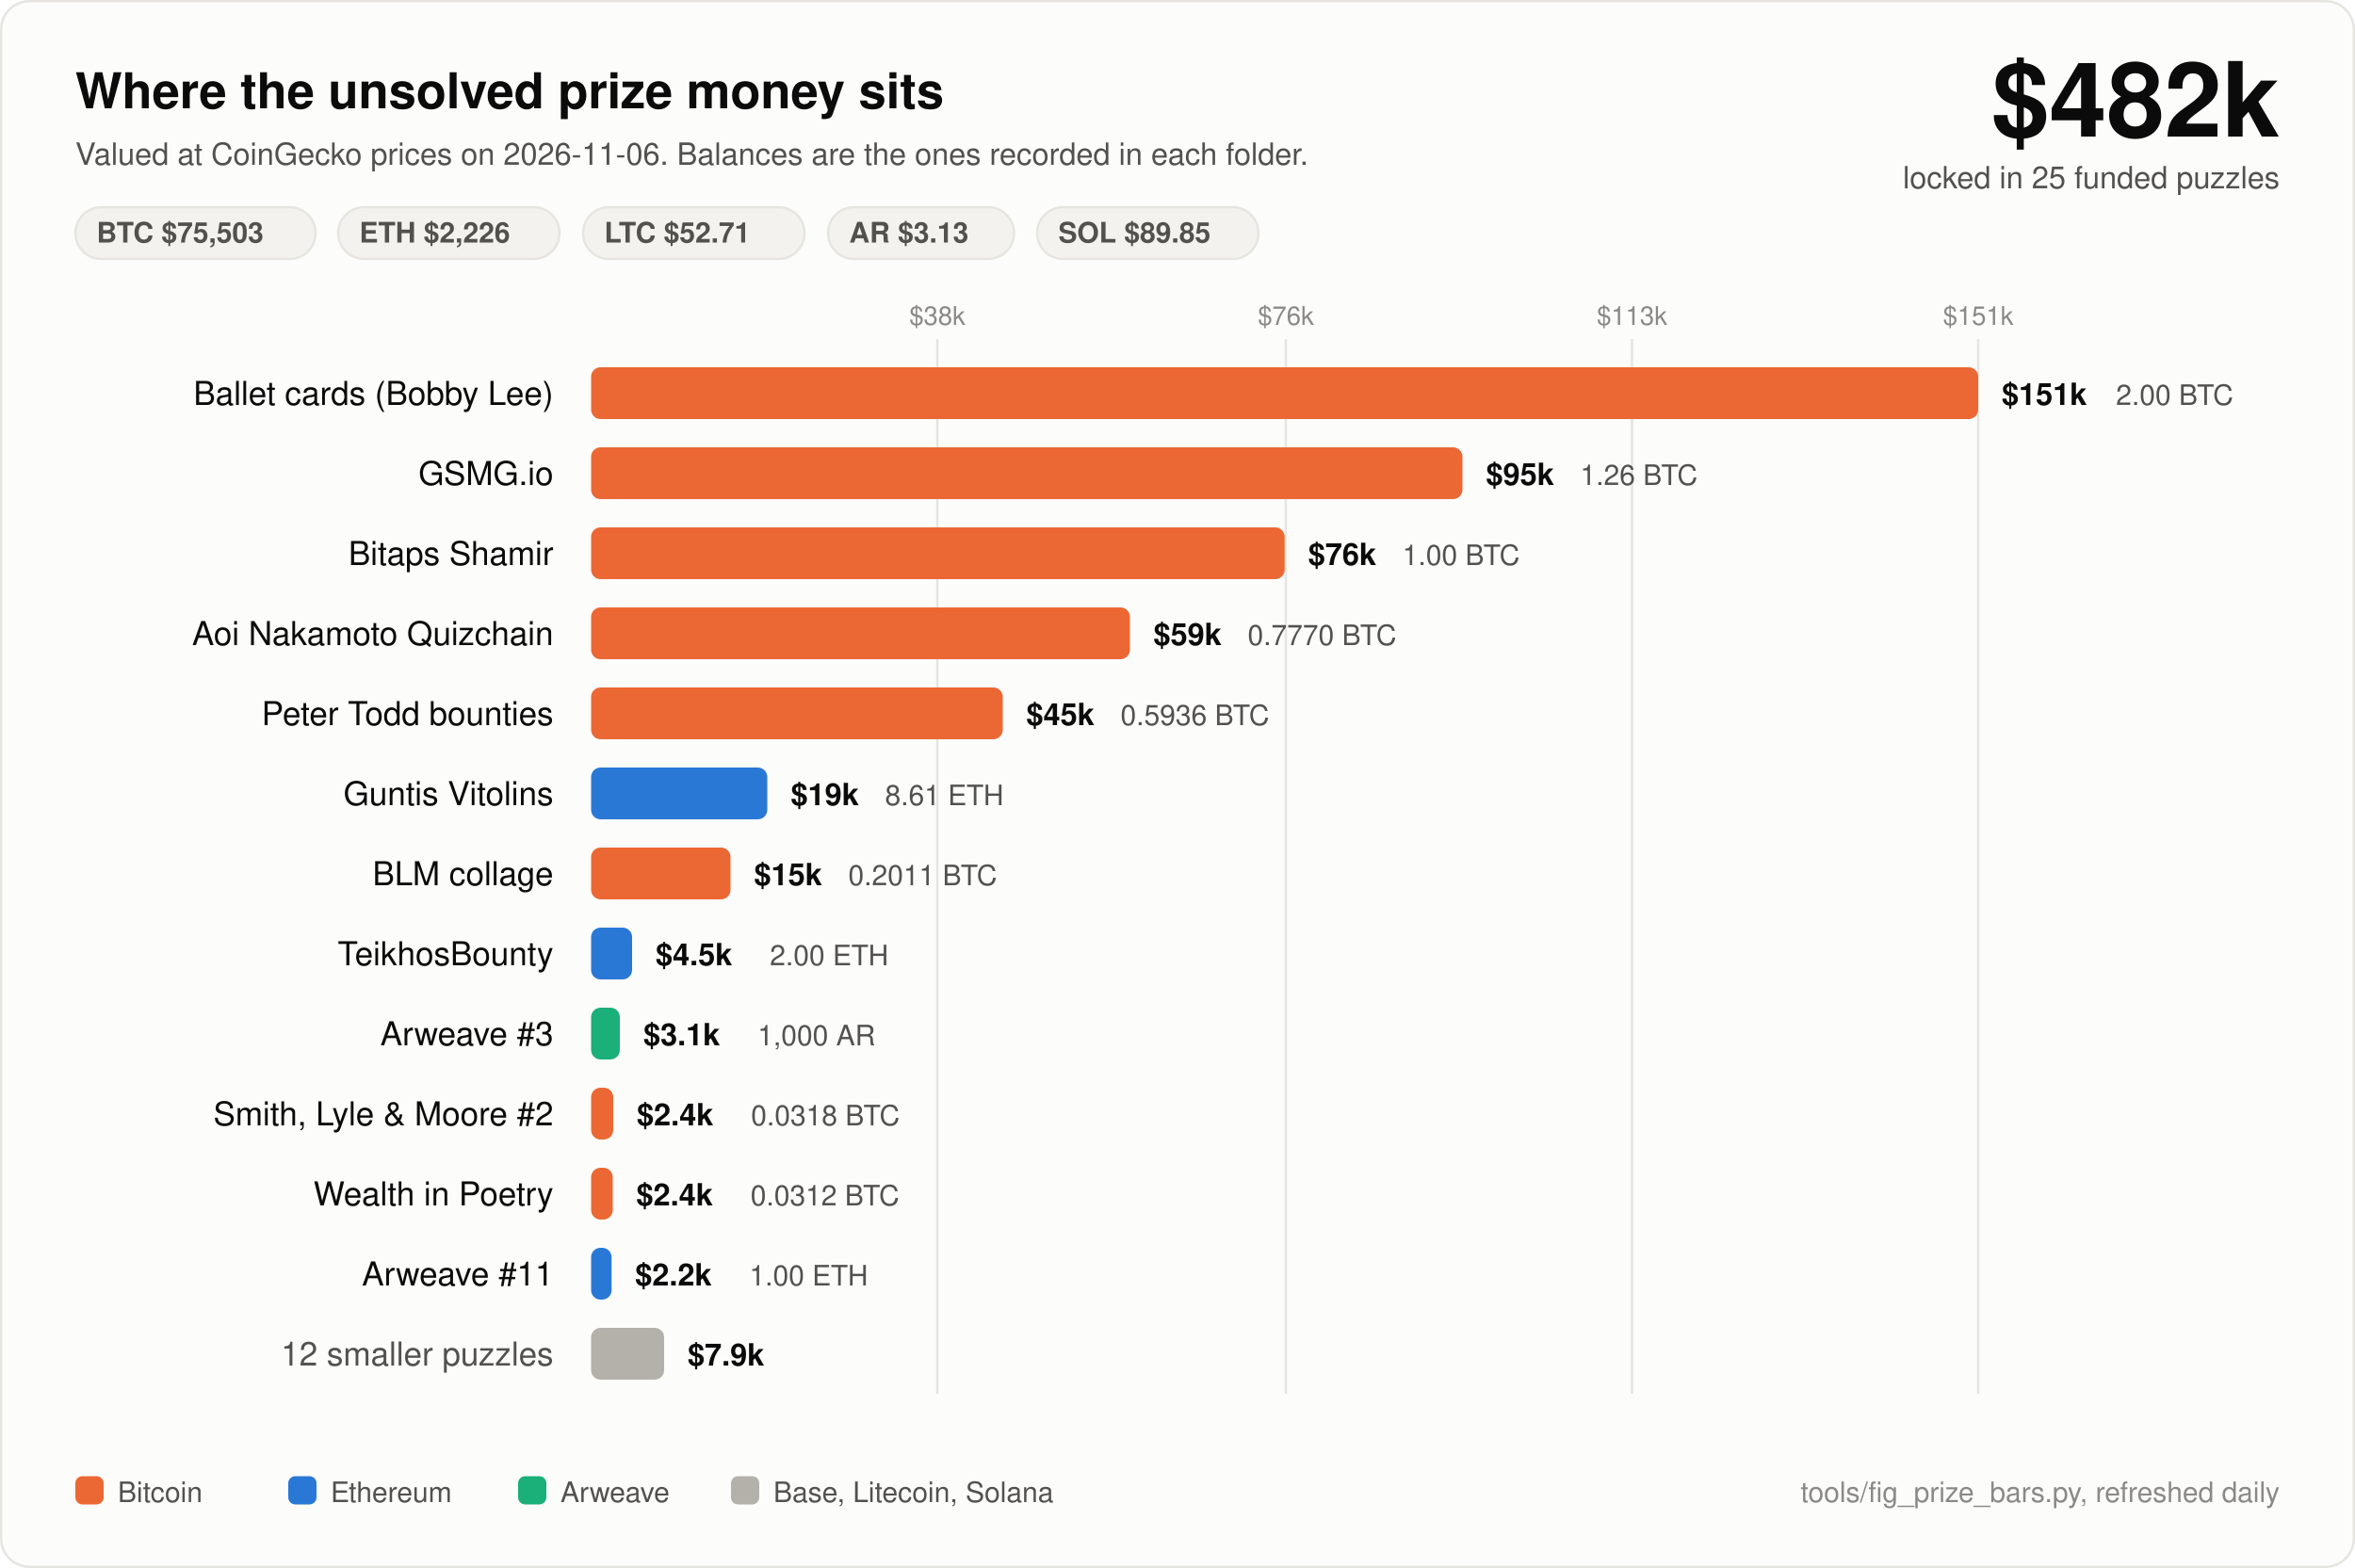
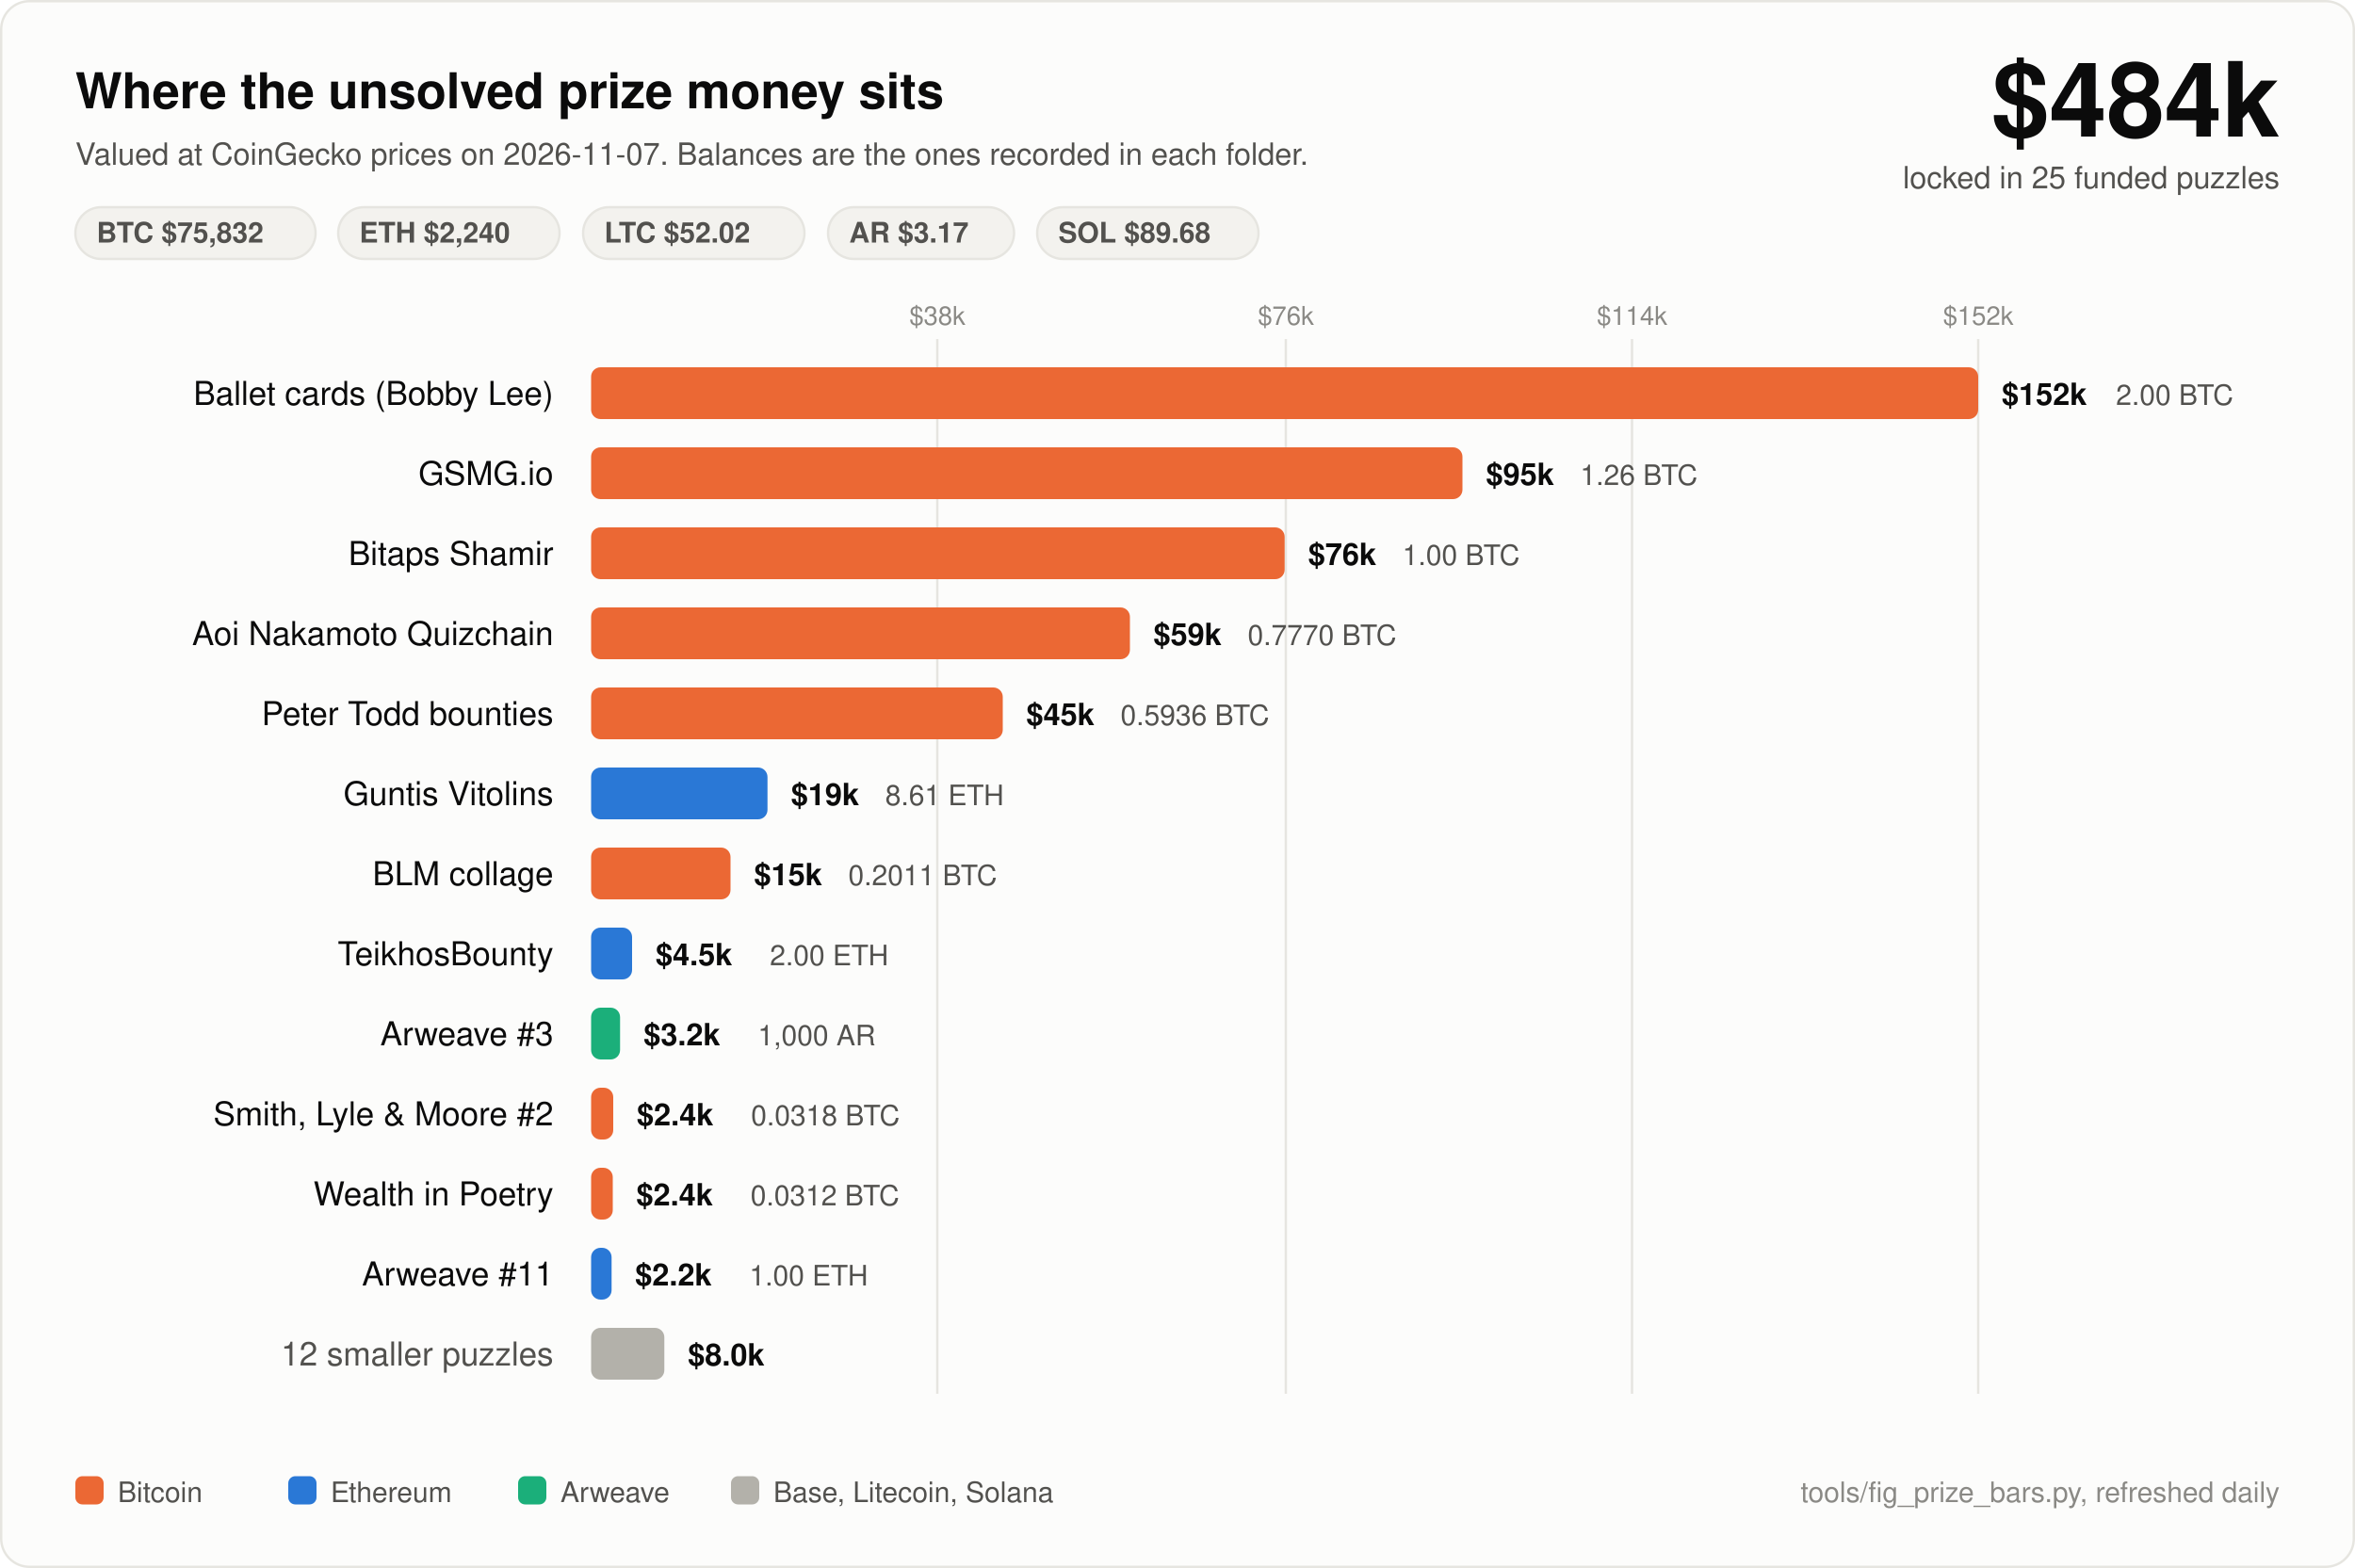
<svg xmlns="http://www.w3.org/2000/svg" width="1000" height="666" viewBox="0 0 1000 666" font-family="ui-sans-serif, -apple-system, Segoe UI, Helvetica, Arial, sans-serif">
  <rect x="0.5" y="0.5" width="999" height="665" rx="12" fill="#fcfcfb" stroke="#e6e5e0" />
  <text x="32" y="46" fill="#0b0b0b" font-size="21" font-weight="700">Where the unsolved prize money sits</text>
-   <text x="32" y="70" fill="#52514e" font-size="13">Valued at CoinGecko prices on 2026-11-06. Balances are the ones recorded in each folder.</text>
-   <text x="968" y="58" fill="#0b0b0b" font-size="44" font-weight="700" text-anchor="end">$482k</text>
+   <text x="32" y="70" fill="#52514e" font-size="13">Valued at CoinGecko prices on 2026-11-07. Balances are the ones recorded in each folder.</text>
+   <text x="968" y="58" fill="#0b0b0b" font-size="44" font-weight="700" text-anchor="end">$484k</text>
  <text x="968" y="80" fill="#52514e" font-size="13" text-anchor="end">locked in 25 funded puzzles</text>
  <rect x="32" y="88" width="102" height="22" rx="11" fill="#f3f2ee" stroke="#e6e5e0" />
-   <text x="41" y="103" fill="#52514e" font-size="12" font-weight="600">BTC $75,503</text>
+   <text x="41" y="103" fill="#52514e" font-size="12" font-weight="600">BTC $75,832</text>
  <rect x="143.6" y="88" width="94" height="22" rx="11" fill="#f3f2ee" stroke="#e6e5e0" />
-   <text x="152.6" y="103" fill="#52514e" font-size="12" font-weight="600">ETH $2,226</text>
+   <text x="152.6" y="103" fill="#52514e" font-size="12" font-weight="600">ETH $2,240</text>
  <rect x="247.6" y="88" width="94" height="22" rx="11" fill="#f3f2ee" stroke="#e6e5e0" />
-   <text x="256.6" y="103" fill="#52514e" font-size="12" font-weight="600">LTC $52.71</text>
+   <text x="256.6" y="103" fill="#52514e" font-size="12" font-weight="600">LTC $52.02</text>
  <rect x="351.6" y="88" width="79" height="22" rx="11" fill="#f3f2ee" stroke="#e6e5e0" />
-   <text x="360.6" y="103" fill="#52514e" font-size="12" font-weight="600">AR $3.13</text>
+   <text x="360.6" y="103" fill="#52514e" font-size="12" font-weight="600">AR $3.17</text>
  <rect x="440.4" y="88" width="94" height="22" rx="11" fill="#f3f2ee" stroke="#e6e5e0" />
-   <text x="449.4" y="103" fill="#52514e" font-size="12" font-weight="600">SOL $89.85</text>
+   <text x="449.4" y="103" fill="#52514e" font-size="12" font-weight="600">SOL $89.68</text>
  <line x1="398" y1="144" x2="398" y2="592" stroke="#e6e5e0" stroke-width="1" />
  <text x="398" y="138" fill="#8a8985" font-size="11" text-anchor="middle">$38k</text>
  <line x1="546" y1="144" x2="546" y2="592" stroke="#e6e5e0" stroke-width="1" />
  <text x="546" y="138" fill="#8a8985" font-size="11" text-anchor="middle">$76k</text>
  <line x1="693" y1="144" x2="693" y2="592" stroke="#e6e5e0" stroke-width="1" />
-   <text x="693" y="138" fill="#8a8985" font-size="11" text-anchor="middle">$113k</text>
+   <text x="693" y="138" fill="#8a8985" font-size="11" text-anchor="middle">$114k</text>
  <line x1="840" y1="144" x2="840" y2="592" stroke="#e6e5e0" stroke-width="1" />
-   <text x="840" y="138" fill="#8a8985" font-size="11" text-anchor="middle">$151k</text>
+   <text x="840" y="138" fill="#8a8985" font-size="11" text-anchor="middle">$152k</text>
  <text x="235" y="172" fill="#0b0b0b" font-size="14" text-anchor="end">Ballet cards (Bobby Lee)</text>
  <rect x="251" y="156" width="589.0" height="22" rx="4" fill="#eb6834" />
-   <text x="850.0" y="172" fill="#0b0b0b" font-size="13" font-weight="600">$151k</text>
+   <text x="850.0" y="172" fill="#0b0b0b" font-size="13" font-weight="600">$152k</text>
  <text x="898.5" y="172" fill="#52514e" font-size="12">2.00 BTC</text>
  <text x="235" y="206" fill="#0b0b0b" font-size="14" text-anchor="end">GSMG.io</text>
  <rect x="251" y="190" width="370.0" height="22" rx="4" fill="#eb6834" />
  <text x="631.0" y="206" fill="#0b0b0b" font-size="13" font-weight="600">$95k</text>
  <text x="671.0" y="206" fill="#52514e" font-size="12">1.26 BTC</text>
  <text x="235" y="240" fill="#0b0b0b" font-size="14" text-anchor="end">Bitaps Shamir</text>
  <rect x="251" y="224" width="294.5" height="22" rx="4" fill="#eb6834" />
  <text x="555.5" y="240" fill="#0b0b0b" font-size="13" font-weight="600">$76k</text>
  <text x="595.5" y="240" fill="#52514e" font-size="12">1.00 BTC</text>
  <text x="235" y="274" fill="#0b0b0b" font-size="14" text-anchor="end">Aoi Nakamoto Quizchain</text>
  <rect x="251" y="258" width="228.8" height="22" rx="4" fill="#eb6834" />
  <text x="489.8" y="274" fill="#0b0b0b" font-size="13" font-weight="600">$59k</text>
  <text x="529.8" y="274" fill="#52514e" font-size="12">0.7770 BTC</text>
  <text x="235" y="308" fill="#0b0b0b" font-size="14" text-anchor="end">Peter Todd bounties</text>
  <rect x="251" y="292" width="174.8" height="22" rx="4" fill="#eb6834" />
  <text x="435.8" y="308" fill="#0b0b0b" font-size="13" font-weight="600">$45k</text>
  <text x="475.8" y="308" fill="#52514e" font-size="12">0.5936 BTC</text>
  <text x="235" y="342" fill="#0b0b0b" font-size="14" text-anchor="end">Guntis Vitolins</text>
-   <rect x="251" y="326" width="74.8" height="22" rx="4" fill="#2a78d6" />
-   <text x="335.8" y="342" fill="#0b0b0b" font-size="13" font-weight="600">$19k</text>
-   <text x="375.8" y="342" fill="#52514e" font-size="12">8.61 ETH</text>
+   <rect x="251" y="326" width="74.9" height="22" rx="4" fill="#2a78d6" />
+   <text x="335.9" y="342" fill="#0b0b0b" font-size="13" font-weight="600">$19k</text>
+   <text x="375.9" y="342" fill="#52514e" font-size="12">8.61 ETH</text>
  <text x="235" y="376" fill="#0b0b0b" font-size="14" text-anchor="end">BLM collage</text>
  <rect x="251" y="360" width="59.2" height="22" rx="4" fill="#eb6834" />
  <text x="320.2" y="376" fill="#0b0b0b" font-size="13" font-weight="600">$15k</text>
  <text x="360.2" y="376" fill="#52514e" font-size="12">0.2011 BTC</text>
  <text x="235" y="410" fill="#0b0b0b" font-size="14" text-anchor="end">TeikhosBounty</text>
  <rect x="251" y="394" width="17.4" height="22" rx="4" fill="#2a78d6" />
  <text x="278.4" y="410" fill="#0b0b0b" font-size="13" font-weight="600">$4.5k</text>
  <text x="326.9" y="410" fill="#52514e" font-size="12">2.00 ETH</text>
  <text x="235" y="444" fill="#0b0b0b" font-size="14" text-anchor="end">Arweave #3</text>
-   <rect x="251" y="428" width="12.2" height="22" rx="4" fill="#1baf7a" />
-   <text x="273.2" y="444" fill="#0b0b0b" font-size="13" font-weight="600">$3.1k</text>
-   <text x="321.7" y="444" fill="#52514e" font-size="12">1,000 AR</text>
+   <rect x="251" y="428" width="12.3" height="22" rx="4" fill="#1baf7a" />
+   <text x="273.3" y="444" fill="#0b0b0b" font-size="13" font-weight="600">$3.2k</text>
+   <text x="321.8" y="444" fill="#52514e" font-size="12">1,000 AR</text>
  <text x="235" y="478" fill="#0b0b0b" font-size="14" text-anchor="end">Smith, Lyle &amp; Moore #2</text>
  <rect x="251" y="462" width="9.4" height="22" rx="4" fill="#eb6834" />
  <text x="270.4" y="478" fill="#0b0b0b" font-size="13" font-weight="600">$2.4k</text>
  <text x="318.9" y="478" fill="#52514e" font-size="12">0.0318 BTC</text>
  <text x="235" y="512" fill="#0b0b0b" font-size="14" text-anchor="end">Wealth in Poetry</text>
  <rect x="251" y="496" width="9.2" height="22" rx="4" fill="#eb6834" />
  <text x="270.2" y="512" fill="#0b0b0b" font-size="13" font-weight="600">$2.4k</text>
  <text x="318.7" y="512" fill="#52514e" font-size="12">0.0312 BTC</text>
  <text x="235" y="546" fill="#0b0b0b" font-size="14" text-anchor="end">Arweave #11</text>
  <rect x="251" y="530" width="8.7" height="22" rx="4" fill="#2a78d6" />
  <text x="269.7" y="546" fill="#0b0b0b" font-size="13" font-weight="600">$2.2k</text>
  <text x="318.2" y="546" fill="#52514e" font-size="12">1.00 ETH</text>
  <text x="235" y="580" fill="#52514e" font-size="14" text-anchor="end">12 smaller puzzles</text>
-   <rect x="251" y="564" width="31.0" height="22" rx="4" fill="#b3b1aa" />
-   <text x="292.0" y="580" fill="#0b0b0b" font-size="13" font-weight="600">$7.9k</text>
+   <rect x="251" y="564" width="31.1" height="22" rx="4" fill="#b3b1aa" />
+   <text x="292.1" y="580" fill="#0b0b0b" font-size="13" font-weight="600">$8.0k</text>
  <rect x="32" y="627" width="12" height="12" rx="3" fill="#eb6834" />
  <text x="50" y="638" fill="#52514e" font-size="12">Bitcoin</text>
  <rect x="122.4" y="627" width="12" height="12" rx="3" fill="#2a78d6" />
  <text x="140.4" y="638" fill="#52514e" font-size="12">Ethereum</text>
  <rect x="220.0" y="627" width="12" height="12" rx="3" fill="#1baf7a" />
  <text x="238.0" y="638" fill="#52514e" font-size="12">Arweave</text>
  <rect x="310.4" y="627" width="12" height="12" rx="3" fill="#b3b1aa" />
  <text x="328.4" y="638" fill="#52514e" font-size="12">Base, Litecoin, Solana</text>
  <text x="968" y="638" fill="#8a8985" font-size="12" text-anchor="end">tools/fig_prize_bars.py, refreshed daily</text>
</svg>
